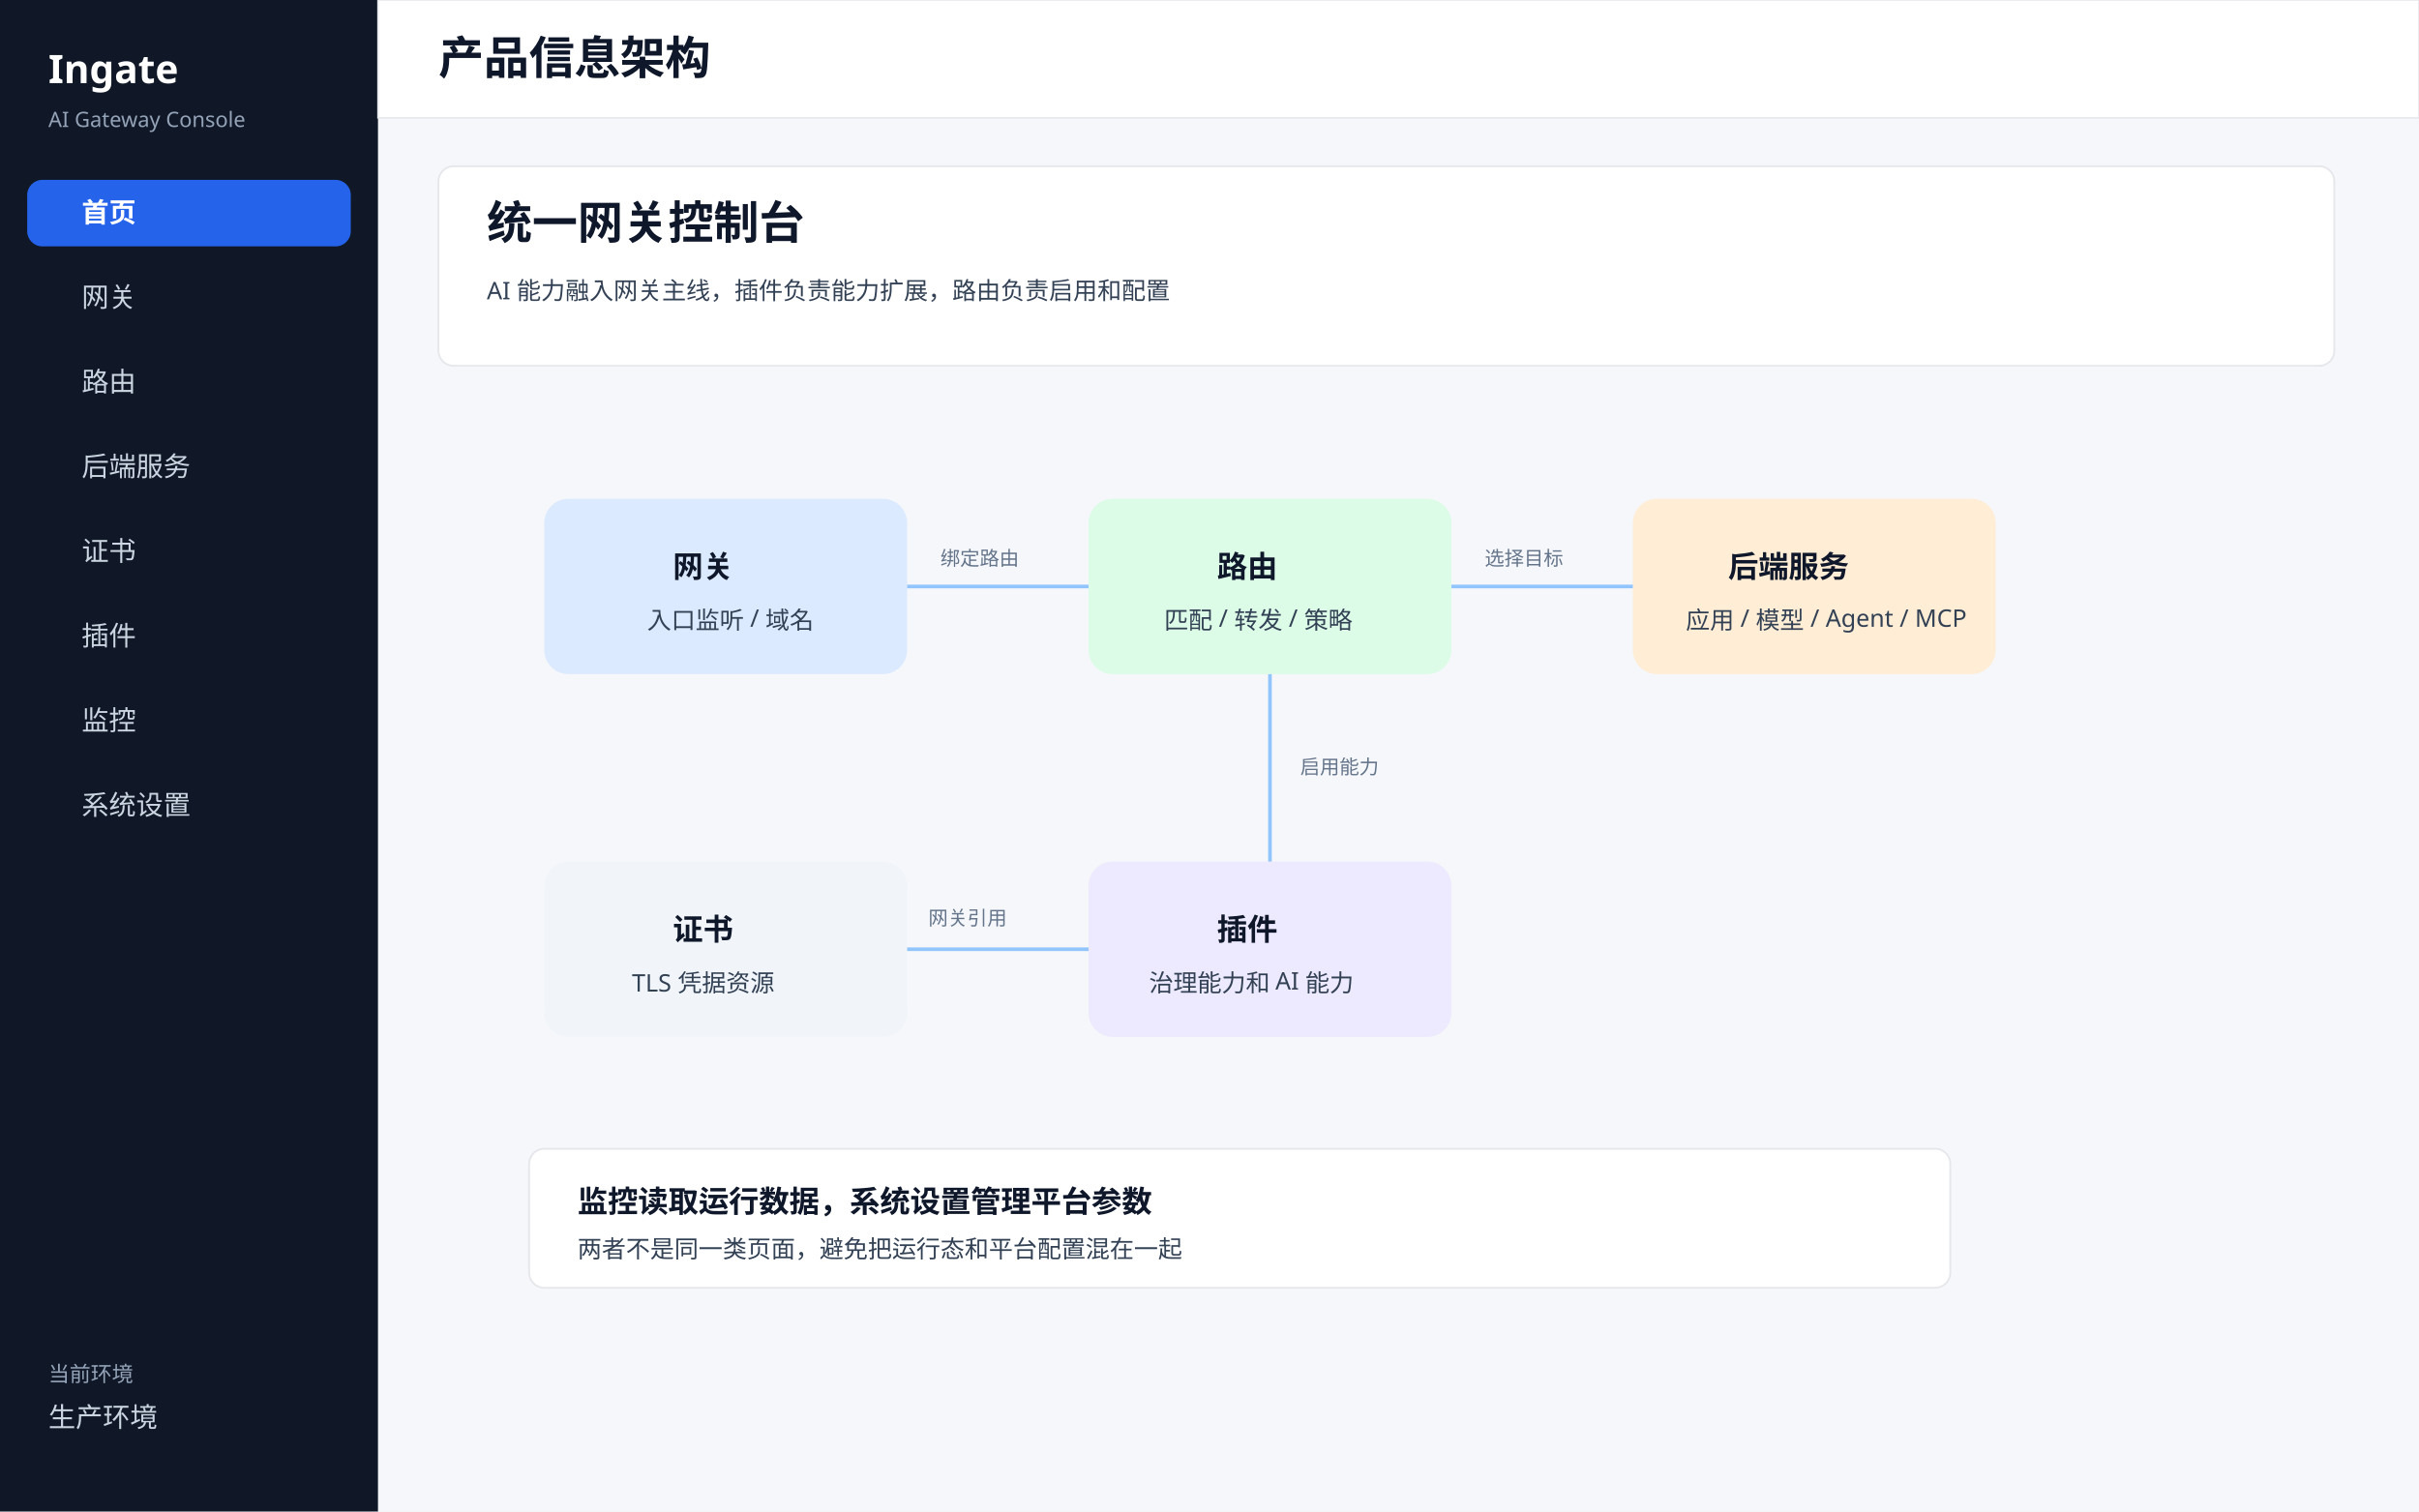
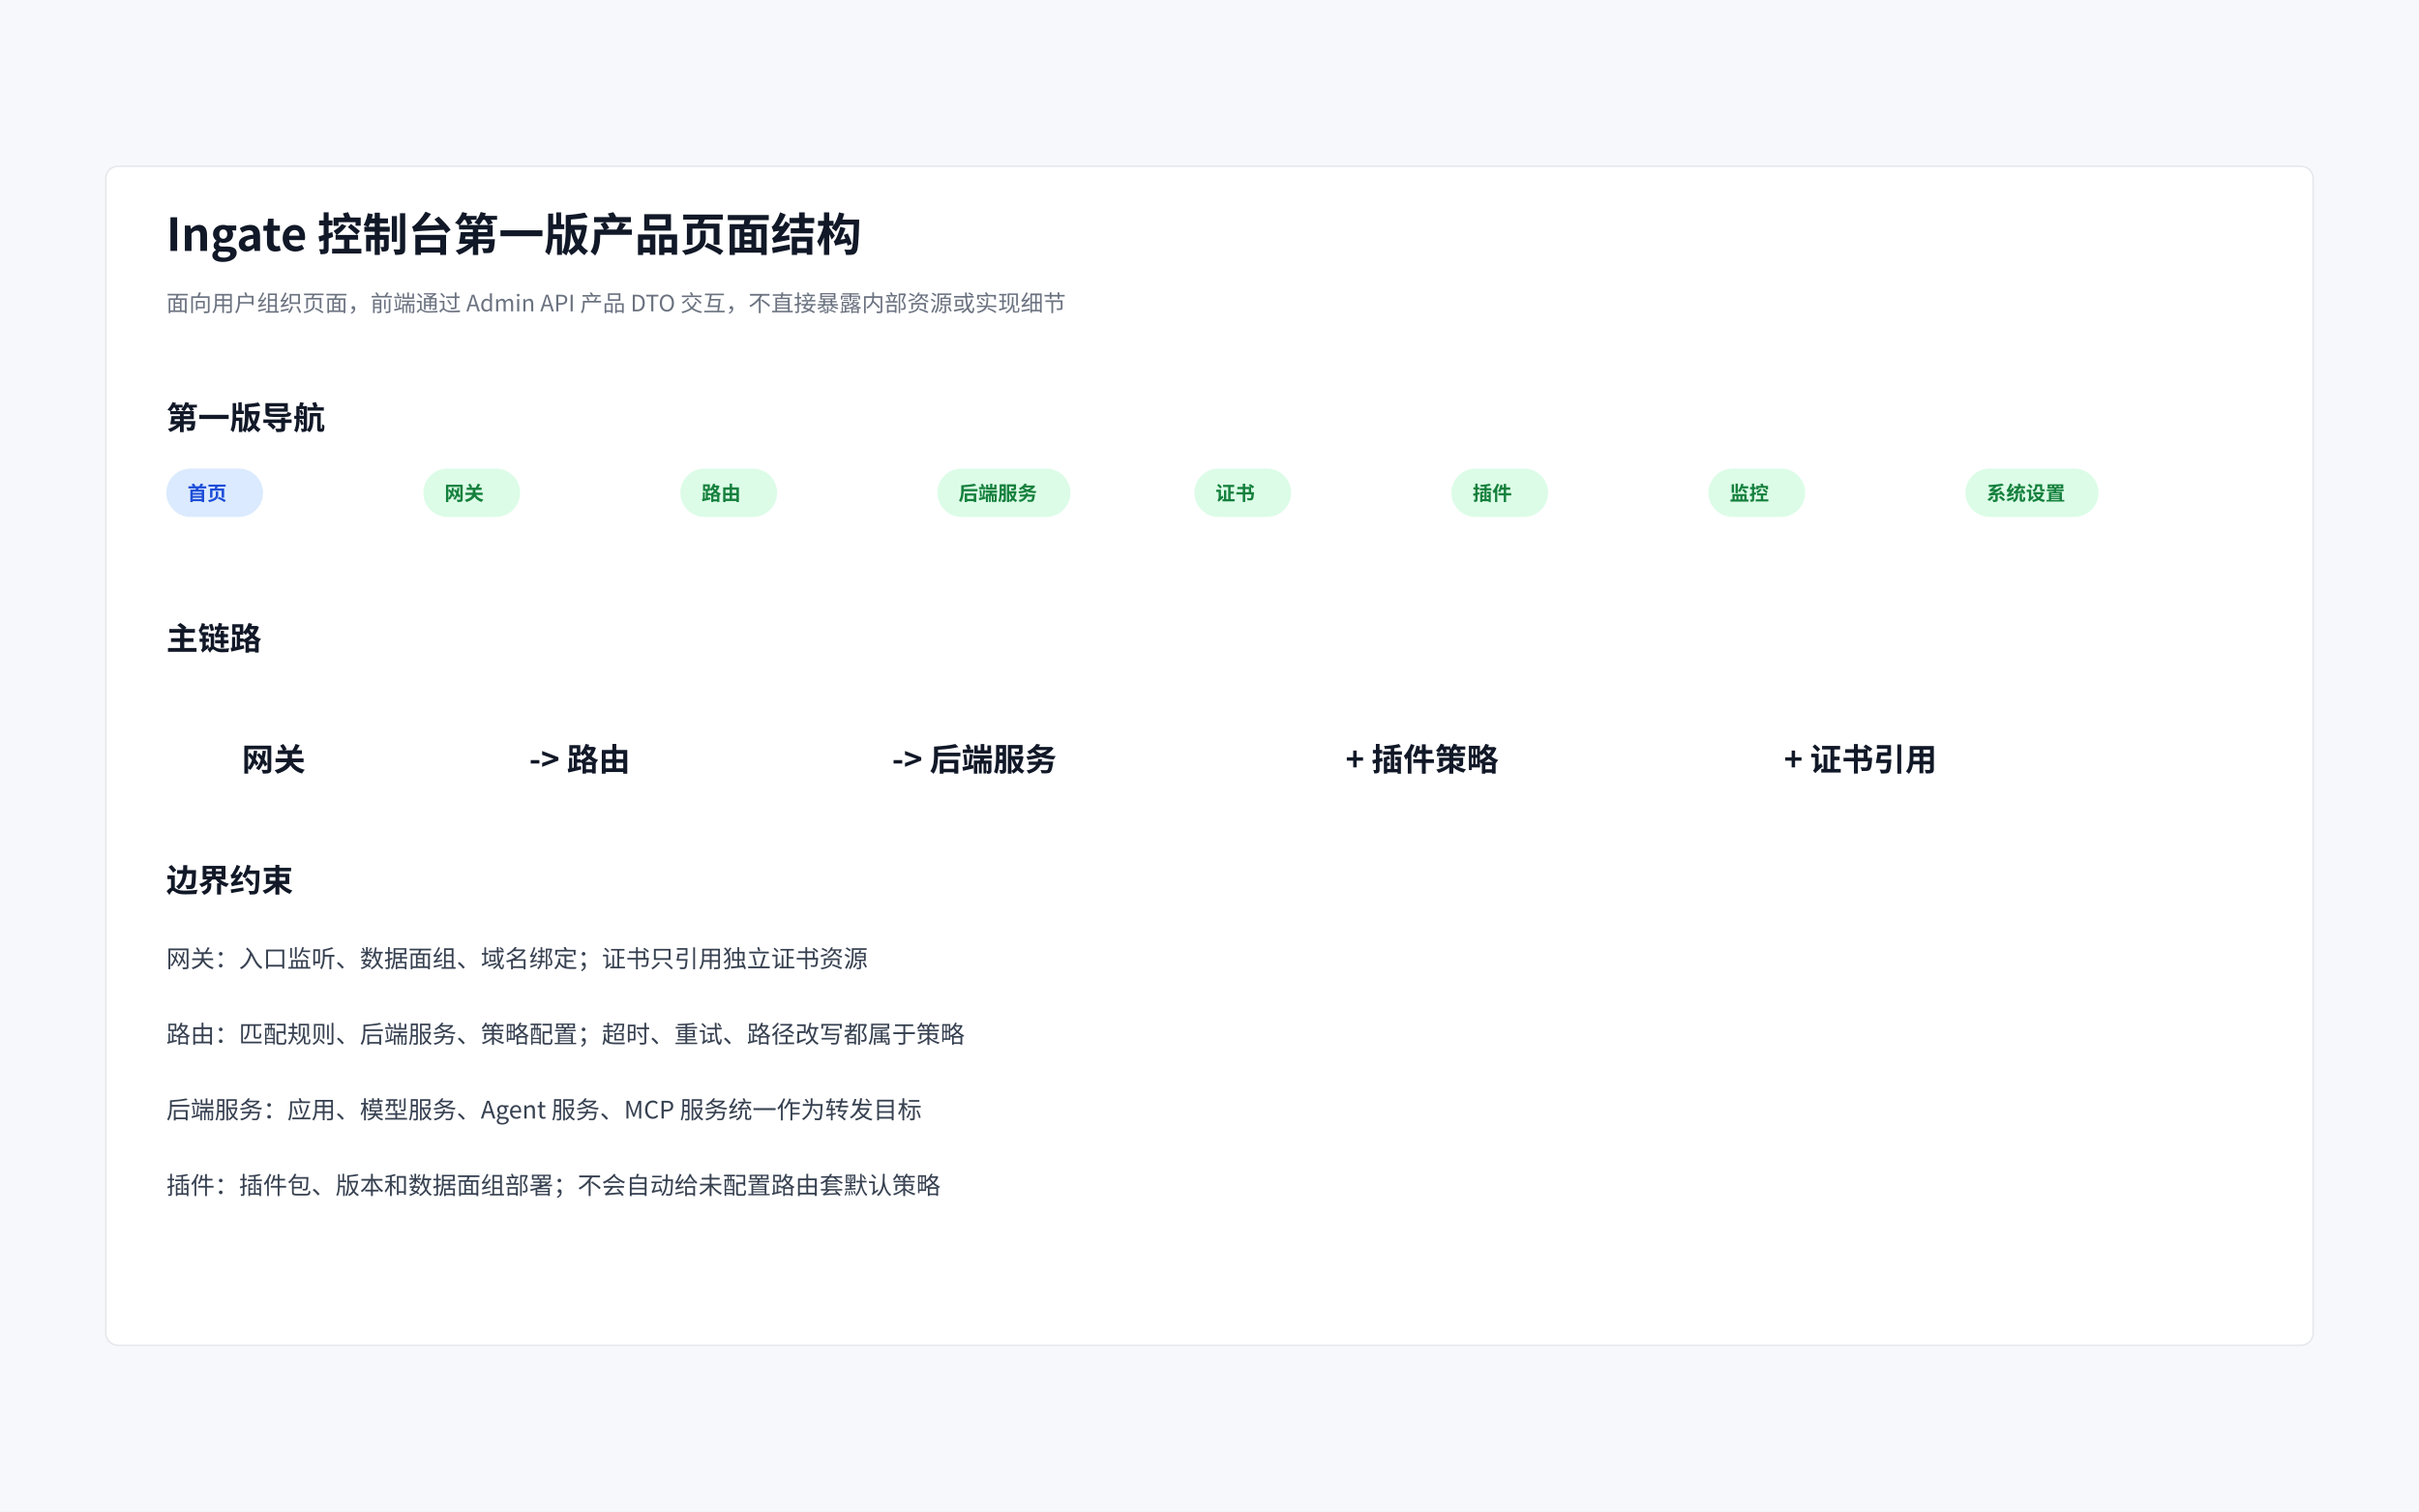
- <svg xmlns="http://www.w3.org/2000/svg" width="1600" height="1000" viewBox="0 0 1600 1000" fill="none">
-   <defs>
-     <style>
-       .page{fill:#f5f7fa}.sidebar{fill:#101827}.sidebar-active{fill:#2563eb}.topbar{fill:#fff;stroke:#e5e7eb}
-       .card{fill:#fff;stroke:#e5e7eb;stroke-width:1.2}.panel{fill:#f8fafc;stroke:#e5e7eb;stroke-width:1.1}.input{fill:#fff;stroke:#cbd5e1;stroke-width:1.2}
-       .ghost{fill:#fff;stroke:#cbd5e1;stroke-width:1.2}.button{fill:#2563eb}.table-head{fill:#f8fafc}.line{stroke:#e5e7eb}.strong-line{stroke:#93c5fd;stroke-width:2.4}
-       .brand{font:800 26px "PingFang SC","Hiragino Sans GB","Microsoft YaHei",sans-serif;fill:#fff}
-       .title{font:700 30px "PingFang SC","Hiragino Sans GB","Microsoft YaHei",sans-serif;fill:#0f172a}
-       .section{font:700 20px "PingFang SC","Hiragino Sans GB","Microsoft YaHei",sans-serif;fill:#0f172a}
-       .label{font:500 15px "PingFang SC","Hiragino Sans GB","Microsoft YaHei",sans-serif;fill:#64748b}
-       .body{font:400 16px "PingFang SC","Hiragino Sans GB","Microsoft YaHei",sans-serif;fill:#334155}
-       .body-strong{font:600 16px "PingFang SC","Hiragino Sans GB","Microsoft YaHei",sans-serif;fill:#0f172a}
-       .small{font:400 13px "PingFang SC","Hiragino Sans GB","Microsoft YaHei",sans-serif;fill:#64748b}
-       .metric{font:800 30px "PingFang SC","Hiragino Sans GB","Microsoft YaHei",sans-serif;fill:#0f172a}
-       .sidebar-text{font:500 18px "PingFang SC","Hiragino Sans GB","Microsoft YaHei",sans-serif;fill:#cbd5e1}
-       .sidebar-active-text{font:700 18px "PingFang SC","Hiragino Sans GB","Microsoft YaHei",sans-serif;fill:#fff}
-       .sidebar-muted{font:400 14px "PingFang SC","Hiragino Sans GB","Microsoft YaHei",sans-serif;fill:#94a3b8}
-       .button-text{font:700 16px "PingFang SC","Hiragino Sans GB","Microsoft YaHei",sans-serif;fill:#fff}
-       .placeholder{font:400 15px "PingFang SC","Hiragino Sans GB","Microsoft YaHei",sans-serif;fill:#94a3b8}
-       .required{fill:#ef4444}.help{fill:#2563eb}
-       .chip-blue{fill:#dbeafe}.chip-green{fill:#dcfce7}.chip-orange{fill:#ffedd5}.chip-purple{fill:#ede9fe}.chip-gray{fill:#f1f5f9}.chip-red{fill:#fee2e2}
-       .chip-text-blue{font:700 13px "PingFang SC","Hiragino Sans GB","Microsoft YaHei",sans-serif;fill:#1d4ed8}
-       .chip-text-green{font:700 13px "PingFang SC","Hiragino Sans GB","Microsoft YaHei",sans-serif;fill:#15803d}
-       .chip-text-orange{font:700 13px "PingFang SC","Hiragino Sans GB","Microsoft YaHei",sans-serif;fill:#c2410c}
-       .chip-text-purple{font:700 13px "PingFang SC","Hiragino Sans GB","Microsoft YaHei",sans-serif;fill:#6d28d9}
-       .chip-text-gray{font:700 13px "PingFang SC","Hiragino Sans GB","Microsoft YaHei",sans-serif;fill:#475569}
-       .chip-text-red{font:700 13px "PingFang SC","Hiragino Sans GB","Microsoft YaHei",sans-serif;fill:#b91c1c}
-     </style>
-   </defs>
-   <rect x="0" y="0" width="1600" height="1000" rx="0" class="page" />
-   <rect x="0" y="0" width="250" height="1000" rx="0" class="sidebar" />
-   <text x="32" y="55" class="brand">Ingate</text>
-   <text x="32" y="84" class="sidebar-muted">AI Gateway Console</text>
-   <rect x="18" y="119" width="214" height="44" rx="10" class="sidebar-active" />
-   <text x="54" y="147" class="sidebar-active-text">首页</text>
-   <text x="54" y="203" class="sidebar-text">网关</text>
-   <text x="54" y="259" class="sidebar-text">路由</text>
-   <text x="54" y="315" class="sidebar-text">后端服务</text>
-   <text x="54" y="371" class="sidebar-text">证书</text>
-   <text x="54" y="427" class="sidebar-text">插件</text>
-   <text x="54" y="483" class="sidebar-text">监控</text>
-   <text x="54" y="539" class="sidebar-text">系统设置</text>
-   <text x="32" y="914" class="sidebar-muted">当前环境</text>
-   <text x="32" y="944" class="sidebar-text">生产环境</text>
-   <rect x="250" y="0" width="1350" height="78" rx="0" class="topbar" />
-   <text x="290" y="49" class="title">产品信息架构</text>
-   <rect x="290" y="110" width="1254" height="132" rx="10" class="card" />
-   <text x="322" y="158" class="title">统一网关控制台</text>
-   <text x="322" y="198" class="body">AI 能力融入网关主线，插件负责能力扩展，路由负责启用和配置</text>
-   <rect x="360" y="330" width="240" height="116" rx="16" class="chip-blue" />
-   <text x="445" y="382" class="section">网关</text>
-   <text x="428" y="416" class="body">入口监听 / 域名</text>
-   <rect x="720" y="330" width="240" height="116" rx="16" class="chip-green" />
-   <text x="805" y="382" class="section">路由</text>
-   <text x="770" y="416" class="body">匹配 / 转发 / 策略</text>
-   <rect x="1080" y="330" width="240" height="116" rx="16" class="chip-orange" />
-   <text x="1143" y="382" class="section">后端服务</text>
-   <text x="1115" y="416" class="body">应用 / 模型 / Agent / MCP</text>
-   <rect x="720" y="570" width="240" height="116" rx="16" class="chip-purple" />
-   <text x="805" y="622" class="section">插件</text>
-   <text x="760" y="656" class="body">治理能力和 AI 能力</text>
-   <rect x="360" y="570" width="240" height="116" rx="16" class="chip-gray" />
-   <text x="445" y="622" class="section">证书</text>
-   <text x="418" y="656" class="body">TLS 凭据资源</text>
-   <line x1="600" y1="388" x2="720" y2="388" class="strong-line" />
-   <line x1="960" y1="388" x2="1080" y2="388" class="strong-line" />
-   <line x1="840" y1="446" x2="840" y2="570" class="strong-line" />
-   <line x1="600" y1="628" x2="720" y2="628" class="strong-line" />
-   <text x="622" y="374" class="small">绑定路由</text>
-   <text x="982" y="374" class="small">选择目标</text>
-   <text x="860" y="512" class="small">启用能力</text>
-   <text x="614" y="612" class="small">网关引用</text>
-   <rect x="350" y="760" width="940" height="92" rx="10" class="card" />
-   <text x="382" y="802" class="section">监控读取运行数据，系统设置管理平台参数</text>
-   <text x="382" y="832" class="body">两者不是同一类页面，避免把运行态和平台配置混在一起</text>
+ <svg xmlns="http://www.w3.org/2000/svg" width="1600" height="1000" viewBox="0 0 1600 1000">
+   <style>.bg{fill:#f6f8fb}.card{fill:#fff;stroke:#e5e7eb;stroke-width:1;rx:8}.title{fill:#111827;font:700 30px 'PingFang SC','Noto Sans CJK SC',sans-serif}.subtitle{fill:#6b7280;font:400 15px 'PingFang SC','Noto Sans CJK SC',sans-serif}.section{fill:#111827;font:700 21px 'PingFang SC','Noto Sans CJK SC',sans-serif}.body{fill:#374151;font:400 16px 'PingFang SC','Noto Sans CJK SC',sans-serif}.chip-blue{fill:#dbeafe;rx:16}.chip-green{fill:#dcfce7;rx:16}.chip-text-blue{fill:#1d4ed8;font:600 13px 'PingFang SC','Noto Sans CJK SC',sans-serif}.chip-text-green{fill:#15803d;font:600 13px 'PingFang SC','Noto Sans CJK SC',sans-serif}</style>
+   <rect x="0" y="0" width="1600" height="1000" class="bg" />
+   <rect x="70" y="110" width="1460" height="780" class="card" />
+   <text x="110" y="166" class="title">Ingate 控制台第一版产品页面结构</text>
+   <text x="110" y="206" class="subtitle">面向用户组织页面，前端通过 Admin API 产品 DTO 交互，不直接暴露内部资源或实现细节</text>
+   <text x="110" y="284" class="section">第一版导航</text>
+   <rect x="110" y="310" width="64" height="32" class="chip-blue" />
+   <text x="124" y="331" class="chip-text-blue">首页</text>
+   <rect x="280" y="310" width="64" height="32" class="chip-green" />
+   <text x="294" y="331" class="chip-text-green">网关</text>
+   <rect x="450" y="310" width="64" height="32" class="chip-green" />
+   <text x="464" y="331" class="chip-text-green">路由</text>
+   <rect x="620" y="310" width="88" height="32" class="chip-green" />
+   <text x="634" y="331" class="chip-text-green">后端服务</text>
+   <rect x="790" y="310" width="64" height="32" class="chip-green" />
+   <text x="804" y="331" class="chip-text-green">证书</text>
+   <rect x="960" y="310" width="64" height="32" class="chip-green" />
+   <text x="974" y="331" class="chip-text-green">插件</text>
+   <rect x="1130" y="310" width="64" height="32" class="chip-green" />
+   <text x="1144" y="331" class="chip-text-green">监控</text>
+   <rect x="1300" y="310" width="88" height="32" class="chip-green" />
+   <text x="1314" y="331" class="chip-text-green">系统设置</text>
+   <text x="110" y="430" class="section">主链路</text>
+   <text x="160" y="510" class="section">网关</text>
+   <text x="350" y="510" class="section">-&gt; 路由</text>
+   <text x="590" y="510" class="section">-&gt; 后端服务</text>
+   <text x="890" y="510" class="section">+ 插件策略</text>
+   <text x="1180" y="510" class="section">+ 证书引用</text>
+   <text x="110" y="590" class="section">边界约束</text>
+   <text x="110" y="640" class="body">网关：入口监听、数据面组、域名绑定；证书只引用独立证书资源</text>
+   <text x="110" y="690" class="body">路由：匹配规则、后端服务、策略配置；超时、重试、路径改写都属于策略</text>
+   <text x="110" y="740" class="body">后端服务：应用、模型服务、Agent 服务、MCP 服务统一作为转发目标</text>
+   <text x="110" y="790" class="body">插件：插件包、版本和数据面组部署；不会自动给未配置路由套默认策略</text>
</svg>
